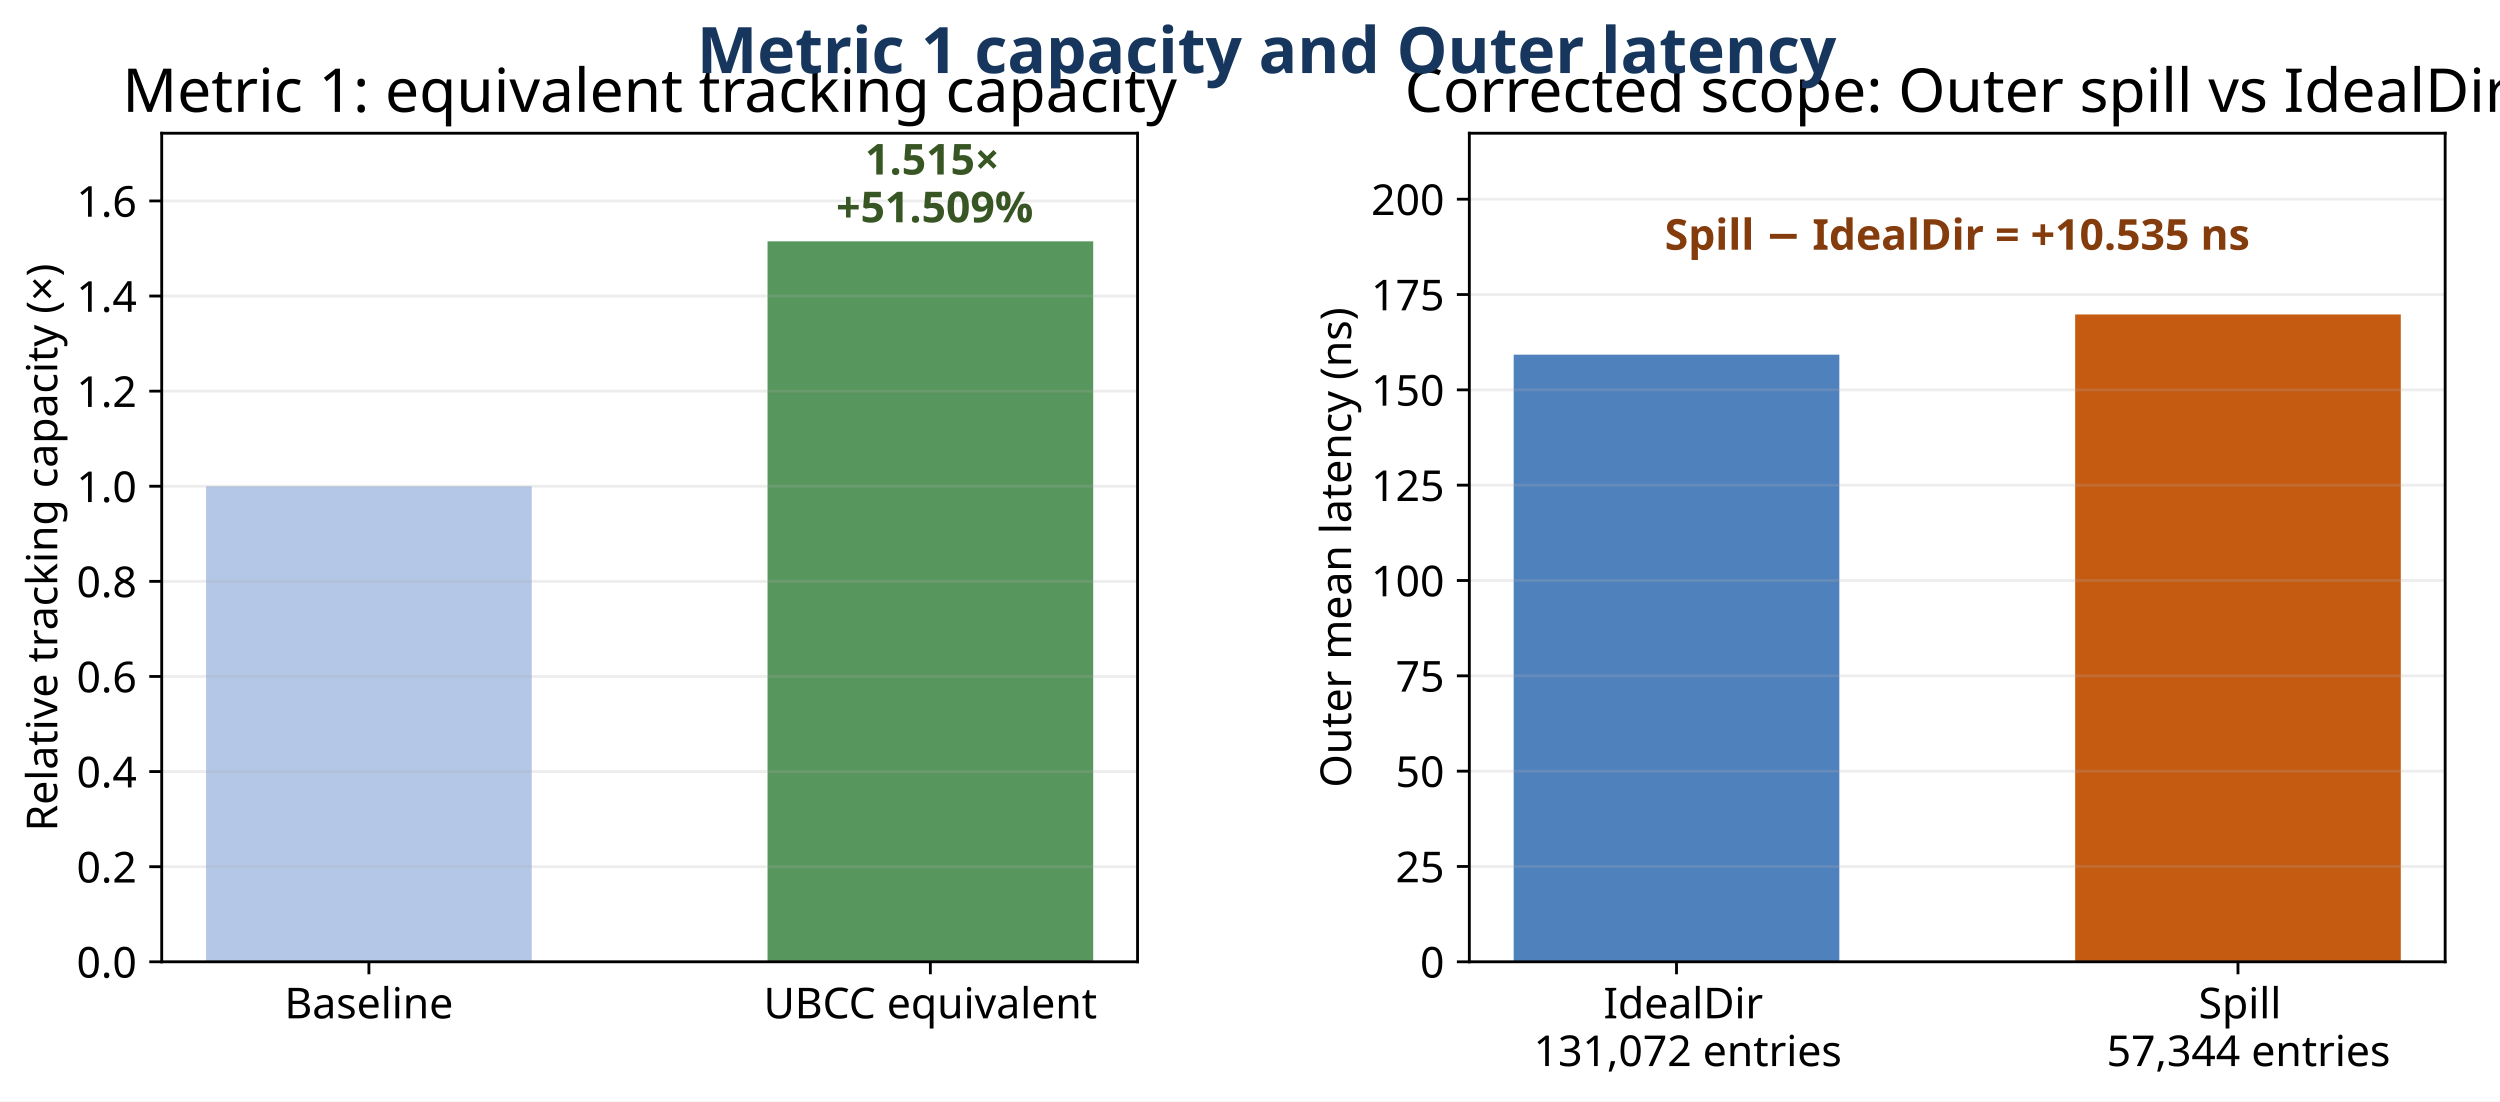
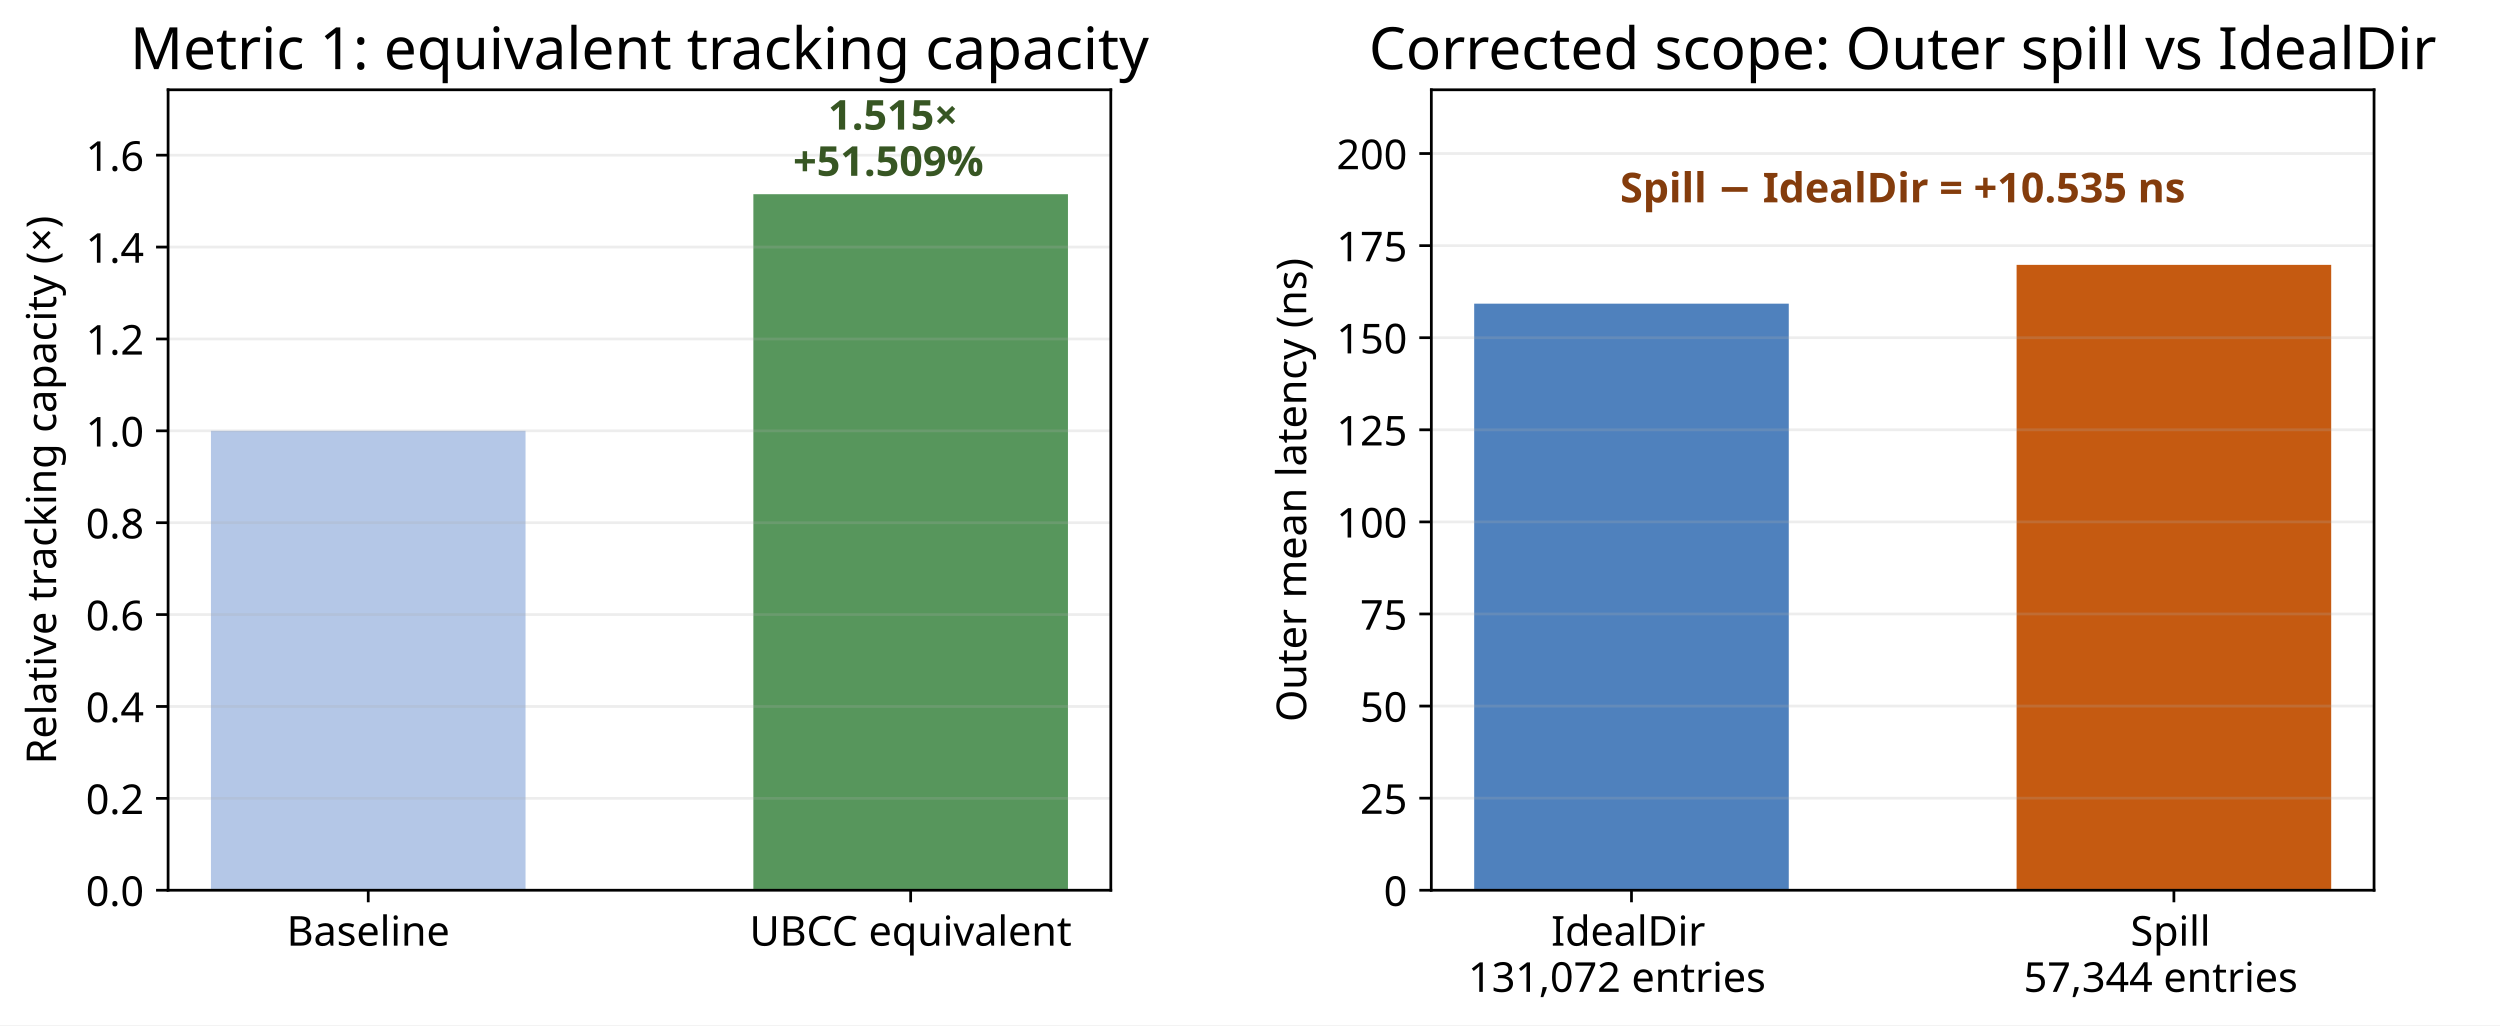
- <svg xmlns="http://www.w3.org/2000/svg" xmlns:xlink="http://www.w3.org/1999/xlink" width="702.56pt" height="309.552pt" viewBox="0 0 702.56 309.552" version="1.1">
+ <svg xmlns="http://www.w3.org/2000/svg" xmlns:xlink="http://www.w3.org/1999/xlink" width="727.236pt" height="298.216pt" viewBox="0 0 727.236 298.216" version="1.1">
  <defs>
    <style type="text/css">*{stroke-linejoin: round; stroke-linecap: butt}</style>
  </defs>
  <g id="figure_1">
    <g id="patch_1">
-       <path d="M 0 309.552 L 702.56 309.552 L 702.56 0 L 0 0 z " style="fill: #ffffff" />
+       <path d="M 0 298.216 L 727.236 298.216 L 727.236 0 L 0 0 z " style="fill: #ffffff" />
    </g>
    <g id="axes_1">
      <g id="patch_2">
-         <path d="M 45.447 270.288 L 319.678 270.288 L 319.678 37.44 L 45.447 37.44 z " style="fill: #ffffff" />
+         <path d="M 48.898 258.965 L 323.128 258.965 L 323.128 26.117 L 48.898 26.117 z " style="fill: #ffffff" />
      </g>
      <g id="patch_3">
-         <path d="M 57.913 270.288 L 149.428 270.288 L 149.428 136.648 L 57.913 136.648 z " clip-path="url(#p45b7d5963b)" style="fill: #b4c7e7" />
+         <path d="M 61.363 258.965 L 152.878 258.965 L 152.878 125.325 L 61.363 125.325 z " clip-path="url(#p77c91b6eef)" style="fill: #b4c7e7" />
      </g>
      <g id="patch_4">
-         <path d="M 215.698 270.288 L 307.213 270.288 L 307.213 67.811 L 215.698 67.811 z " clip-path="url(#p45b7d5963b)" style="fill: #57965c" />
+         <path d="M 219.148 258.965 L 310.663 258.965 L 310.663 56.489 L 219.148 56.489 z " clip-path="url(#p77c91b6eef)" style="fill: #57965c" />
      </g>
      <g id="matplotlib.axis_1">
        <g id="xtick_1">
          <g id="line2d_1">
            <defs>
              <path id="m8af672e390" d="M 0 0 L 0 3.5 " style="stroke: #000000; stroke-width: 0.8" />
            </defs>
            <g>
-               <use xlink:href="#m8af672e390" x="103.67" y="270.288" style="stroke: #000000; stroke-width: 0.8" />
+               <use xlink:href="#m8af672e390" x="107.12" y="258.965" style="stroke: #000000; stroke-width: 0.8" />
            </g>
          </g>
          <g id="text_1">
-             <text style="font: 12px 'Microsoft YaHei'; text-anchor: middle" x="103.67" y="286.172" transform="rotate(-0 103.6703 286.1717)">Baseline</text>
+             <text style="font: 12px 'Microsoft YaHei'; text-anchor: middle" x="107.12" y="275.083" transform="rotate(-0 107.1203 275.0835)">Baseline</text>
          </g>
        </g>
        <g id="xtick_2">
          <g id="line2d_2">
            <g>
-               <use xlink:href="#m8af672e390" x="261.456" y="270.288" style="stroke: #000000; stroke-width: 0.8" />
+               <use xlink:href="#m8af672e390" x="264.906" y="258.965" style="stroke: #000000; stroke-width: 0.8" />
            </g>
          </g>
          <g id="text_2">
-             <text style="font: 12px 'Microsoft YaHei'; text-anchor: middle" x="261.456" y="286.172" transform="rotate(-0 261.4555 286.1717)">UBCC equivalent</text>
+             <text style="font: 12px 'Microsoft YaHei'; text-anchor: middle" x="264.906" y="275.083" transform="rotate(-0 264.9055 275.0835)">UBCC equivalent</text>
          </g>
        </g>
      </g>
      <g id="matplotlib.axis_2">
        <g id="ytick_1">
          <g id="line2d_3">
-             <path d="M 45.447 270.288 L 319.678 270.288 " clip-path="url(#p45b7d5963b)" style="fill: none; stroke: #b0b0b0; stroke-opacity: 0.22; stroke-width: 0.8; stroke-linecap: square" />
+             <path d="M 48.898 258.965 L 323.128 258.965 " clip-path="url(#p77c91b6eef)" style="fill: none; stroke: #b0b0b0; stroke-opacity: 0.22; stroke-width: 0.8; stroke-linecap: square" />
          </g>
          <g id="line2d_4">
            <defs>
              <path id="mcc2cfc7c0e" d="M 0 0 L -3.5 0 " style="stroke: #000000; stroke-width: 0.8" />
            </defs>
            <g>
-               <use xlink:href="#mcc2cfc7c0e" x="45.447" y="270.288" style="stroke: #000000; stroke-width: 0.8" />
+               <use xlink:href="#mcc2cfc7c0e" x="48.898" y="258.965" style="stroke: #000000; stroke-width: 0.8" />
            </g>
          </g>
          <g id="text_3">
-             <text style="font: 12px 'Microsoft YaHei'; text-anchor: end" x="38.447" y="274.73" transform="rotate(-0 38.4475 274.7299)">0.0</text>
+             <text style="font: 12px 'Microsoft YaHei'; text-anchor: end" x="41.898" y="263.524" transform="rotate(-0 41.8975 263.5244)">0.0</text>
          </g>
        </g>
        <g id="ytick_2">
          <g id="line2d_5">
-             <path d="M 45.447 243.56 L 319.678 243.56 " clip-path="url(#p45b7d5963b)" style="fill: none; stroke: #b0b0b0; stroke-opacity: 0.22; stroke-width: 0.8; stroke-linecap: square" />
+             <path d="M 48.898 232.237 L 323.128 232.237 " clip-path="url(#p77c91b6eef)" style="fill: none; stroke: #b0b0b0; stroke-opacity: 0.22; stroke-width: 0.8; stroke-linecap: square" />
          </g>
          <g id="line2d_6">
            <g>
-               <use xlink:href="#mcc2cfc7c0e" x="45.447" y="243.56" style="stroke: #000000; stroke-width: 0.8" />
+               <use xlink:href="#mcc2cfc7c0e" x="48.898" y="232.237" style="stroke: #000000; stroke-width: 0.8" />
            </g>
          </g>
          <g id="text_4">
-             <text style="font: 12px 'Microsoft YaHei'; text-anchor: end" x="38.447" y="248.002" transform="rotate(-0 38.4475 248.0019)">0.2</text>
+             <text style="font: 12px 'Microsoft YaHei'; text-anchor: end" x="41.898" y="236.796" transform="rotate(-0 41.8975 236.7964)">0.2</text>
          </g>
        </g>
        <g id="ytick_3">
          <g id="line2d_7">
-             <path d="M 45.447 216.832 L 319.678 216.832 " clip-path="url(#p45b7d5963b)" style="fill: none; stroke: #b0b0b0; stroke-opacity: 0.22; stroke-width: 0.8; stroke-linecap: square" />
+             <path d="M 48.898 205.509 L 323.128 205.509 " clip-path="url(#p77c91b6eef)" style="fill: none; stroke: #b0b0b0; stroke-opacity: 0.22; stroke-width: 0.8; stroke-linecap: square" />
          </g>
          <g id="line2d_8">
            <g>
-               <use xlink:href="#mcc2cfc7c0e" x="45.447" y="216.832" style="stroke: #000000; stroke-width: 0.8" />
+               <use xlink:href="#mcc2cfc7c0e" x="48.898" y="205.509" style="stroke: #000000; stroke-width: 0.8" />
            </g>
          </g>
          <g id="text_5">
-             <text style="font: 12px 'Microsoft YaHei'; text-anchor: end" x="38.447" y="221.274" transform="rotate(-0 38.4475 221.2739)">0.4</text>
+             <text style="font: 12px 'Microsoft YaHei'; text-anchor: end" x="41.898" y="210.068" transform="rotate(-0 41.8975 210.0685)">0.4</text>
          </g>
        </g>
        <g id="ytick_4">
          <g id="line2d_9">
-             <path d="M 45.447 190.104 L 319.678 190.104 " clip-path="url(#p45b7d5963b)" style="fill: none; stroke: #b0b0b0; stroke-opacity: 0.22; stroke-width: 0.8; stroke-linecap: square" />
+             <path d="M 48.898 178.781 L 323.128 178.781 " clip-path="url(#p77c91b6eef)" style="fill: none; stroke: #b0b0b0; stroke-opacity: 0.22; stroke-width: 0.8; stroke-linecap: square" />
          </g>
          <g id="line2d_10">
            <g>
-               <use xlink:href="#mcc2cfc7c0e" x="45.447" y="190.104" style="stroke: #000000; stroke-width: 0.8" />
+               <use xlink:href="#mcc2cfc7c0e" x="48.898" y="178.781" style="stroke: #000000; stroke-width: 0.8" />
            </g>
          </g>
          <g id="text_6">
-             <text style="font: 12px 'Microsoft YaHei'; text-anchor: end" x="38.447" y="194.546" transform="rotate(-0 38.4475 194.546)">0.6</text>
+             <text style="font: 12px 'Microsoft YaHei'; text-anchor: end" x="41.898" y="183.34" transform="rotate(-0 41.8975 183.3405)">0.6</text>
          </g>
        </g>
        <g id="ytick_5">
          <g id="line2d_11">
-             <path d="M 45.447 163.376 L 319.678 163.376 " clip-path="url(#p45b7d5963b)" style="fill: none; stroke: #b0b0b0; stroke-opacity: 0.22; stroke-width: 0.8; stroke-linecap: square" />
+             <path d="M 48.898 152.053 L 323.128 152.053 " clip-path="url(#p77c91b6eef)" style="fill: none; stroke: #b0b0b0; stroke-opacity: 0.22; stroke-width: 0.8; stroke-linecap: square" />
          </g>
          <g id="line2d_12">
            <g>
-               <use xlink:href="#mcc2cfc7c0e" x="45.447" y="163.376" style="stroke: #000000; stroke-width: 0.8" />
+               <use xlink:href="#mcc2cfc7c0e" x="48.898" y="152.053" style="stroke: #000000; stroke-width: 0.8" />
            </g>
          </g>
          <g id="text_7">
-             <text style="font: 12px 'Microsoft YaHei'; text-anchor: end" x="38.447" y="167.818" transform="rotate(-0 38.4475 167.818)">0.8</text>
+             <text style="font: 12px 'Microsoft YaHei'; text-anchor: end" x="41.898" y="156.613" transform="rotate(-0 41.8975 156.6125)">0.8</text>
          </g>
        </g>
        <g id="ytick_6">
          <g id="line2d_13">
-             <path d="M 45.447 136.648 L 319.678 136.648 " clip-path="url(#p45b7d5963b)" style="fill: none; stroke: #b0b0b0; stroke-opacity: 0.22; stroke-width: 0.8; stroke-linecap: square" />
+             <path d="M 48.898 125.325 L 323.128 125.325 " clip-path="url(#p77c91b6eef)" style="fill: none; stroke: #b0b0b0; stroke-opacity: 0.22; stroke-width: 0.8; stroke-linecap: square" />
          </g>
          <g id="line2d_14">
            <g>
-               <use xlink:href="#mcc2cfc7c0e" x="45.447" y="136.648" style="stroke: #000000; stroke-width: 0.8" />
+               <use xlink:href="#mcc2cfc7c0e" x="48.898" y="125.325" style="stroke: #000000; stroke-width: 0.8" />
            </g>
          </g>
          <g id="text_8">
-             <text style="font: 12px 'Microsoft YaHei'; text-anchor: end" x="38.447" y="141.09" transform="rotate(-0 38.4475 141.09)">1.0</text>
+             <text style="font: 12px 'Microsoft YaHei'; text-anchor: end" x="41.898" y="129.885" transform="rotate(-0 41.8975 129.8846)">1.0</text>
          </g>
        </g>
        <g id="ytick_7">
          <g id="line2d_15">
-             <path d="M 45.447 109.92 L 319.678 109.92 " clip-path="url(#p45b7d5963b)" style="fill: none; stroke: #b0b0b0; stroke-opacity: 0.22; stroke-width: 0.8; stroke-linecap: square" />
+             <path d="M 48.898 98.598 L 323.128 98.598 " clip-path="url(#p77c91b6eef)" style="fill: none; stroke: #b0b0b0; stroke-opacity: 0.22; stroke-width: 0.8; stroke-linecap: square" />
          </g>
          <g id="line2d_16">
            <g>
-               <use xlink:href="#mcc2cfc7c0e" x="45.447" y="109.92" style="stroke: #000000; stroke-width: 0.8" />
+               <use xlink:href="#mcc2cfc7c0e" x="48.898" y="98.598" style="stroke: #000000; stroke-width: 0.8" />
            </g>
          </g>
          <g id="text_9">
-             <text style="font: 12px 'Microsoft YaHei'; text-anchor: end" x="38.447" y="114.362" transform="rotate(-0 38.4475 114.3621)">1.2</text>
+             <text style="font: 12px 'Microsoft YaHei'; text-anchor: end" x="41.898" y="103.157" transform="rotate(-0 41.8975 103.1566)">1.2</text>
          </g>
        </g>
        <g id="ytick_8">
          <g id="line2d_17">
-             <path d="M 45.447 83.192 L 319.678 83.192 " clip-path="url(#p45b7d5963b)" style="fill: none; stroke: #b0b0b0; stroke-opacity: 0.22; stroke-width: 0.8; stroke-linecap: square" />
+             <path d="M 48.898 71.87 L 323.128 71.87 " clip-path="url(#p77c91b6eef)" style="fill: none; stroke: #b0b0b0; stroke-opacity: 0.22; stroke-width: 0.8; stroke-linecap: square" />
          </g>
          <g id="line2d_18">
            <g>
-               <use xlink:href="#mcc2cfc7c0e" x="45.447" y="83.192" style="stroke: #000000; stroke-width: 0.8" />
+               <use xlink:href="#mcc2cfc7c0e" x="48.898" y="71.87" style="stroke: #000000; stroke-width: 0.8" />
            </g>
          </g>
          <g id="text_10">
-             <text style="font: 12px 'Microsoft YaHei'; text-anchor: end" x="38.447" y="87.634" transform="rotate(-0 38.4475 87.63409)">1.4</text>
+             <text style="font: 12px 'Microsoft YaHei'; text-anchor: end" x="41.898" y="76.429" transform="rotate(-0 41.8975 76.42862)">1.4</text>
          </g>
        </g>
        <g id="ytick_9">
          <g id="line2d_19">
-             <path d="M 45.447 56.464 L 319.678 56.464 " clip-path="url(#p45b7d5963b)" style="fill: none; stroke: #b0b0b0; stroke-opacity: 0.22; stroke-width: 0.8; stroke-linecap: square" />
+             <path d="M 48.898 45.142 L 323.128 45.142 " clip-path="url(#p77c91b6eef)" style="fill: none; stroke: #b0b0b0; stroke-opacity: 0.22; stroke-width: 0.8; stroke-linecap: square" />
          </g>
          <g id="line2d_20">
            <g>
-               <use xlink:href="#mcc2cfc7c0e" x="45.447" y="56.464" style="stroke: #000000; stroke-width: 0.8" />
+               <use xlink:href="#mcc2cfc7c0e" x="48.898" y="45.142" style="stroke: #000000; stroke-width: 0.8" />
            </g>
          </g>
          <g id="text_11">
-             <text style="font: 12px 'Microsoft YaHei'; text-anchor: end" x="38.447" y="60.906" transform="rotate(-0 38.4475 60.90612)">1.6</text>
+             <text style="font: 12px 'Microsoft YaHei'; text-anchor: end" x="41.898" y="49.701" transform="rotate(-0 41.8975 49.70065)">1.6</text>
          </g>
        </g>
        <g id="text_12">
-           <text style="font: 12px 'Microsoft YaHei'; text-anchor: middle" x="16.084" y="153.864" transform="rotate(-90 16.08375 153.864)">Relative tracking capacity (×)</text>
+           <text style="font: 12px 'Microsoft YaHei'; text-anchor: middle" x="16.318" y="142.541" transform="rotate(-90 16.31812 142.5413)">Relative tracking capacity (×)</text>
        </g>
      </g>
      <g id="patch_5">
-         <path d="M 45.447 270.288 L 45.447 37.44 " style="fill: none; stroke: #000000; stroke-width: 0.8; stroke-linejoin: miter; stroke-linecap: square" />
+         <path d="M 48.898 258.965 L 48.898 26.117 " style="fill: none; stroke: #000000; stroke-width: 0.8; stroke-linejoin: miter; stroke-linecap: square" />
      </g>
      <g id="patch_6">
-         <path d="M 319.678 270.288 L 319.678 37.44 " style="fill: none; stroke: #000000; stroke-width: 0.8; stroke-linejoin: miter; stroke-linecap: square" />
+         <path d="M 323.128 258.965 L 323.128 26.117 " style="fill: none; stroke: #000000; stroke-width: 0.8; stroke-linejoin: miter; stroke-linecap: square" />
      </g>
      <g id="patch_7">
-         <path d="M 45.447 270.288 L 319.678 270.288 " style="fill: none; stroke: #000000; stroke-width: 0.8; stroke-linejoin: miter; stroke-linecap: square" />
+         <path d="M 48.898 258.965 L 323.128 258.965 " style="fill: none; stroke: #000000; stroke-width: 0.8; stroke-linejoin: miter; stroke-linecap: square" />
      </g>
      <g id="patch_8">
-         <path d="M 45.447 37.44 L 319.678 37.44 " style="fill: none; stroke: #000000; stroke-width: 0.8; stroke-linejoin: miter; stroke-linecap: square" />
+         <path d="M 48.898 26.117 L 323.128 26.117 " style="fill: none; stroke: #000000; stroke-width: 0.8; stroke-linejoin: miter; stroke-linecap: square" />
      </g>
      <g id="text_13">
-         <text style="fill: #375623; font: 700 12px 'Microsoft YaHei'" transform="translate(243.1124 49.04538)">1.515×</text>
-         <text style="fill: #375623; font: 700 12px 'Microsoft YaHei'" transform="translate(234.9674 62.46588)">+51.509%</text>
+         <text style="fill: #375623; font: 700 12px 'Microsoft YaHei'" transform="translate(240.8999 37.70585)">1.515×</text>
+         <text style="fill: #375623; font: 700 12px 'Microsoft YaHei'" transform="translate(230.713 51.14323)">+51.509%</text>
      </g>
      <g id="text_14">
-         <text style="font: 17px 'Microsoft YaHei'; text-anchor: middle" x="182.563" y="31.44" transform="rotate(-0 182.5629 31.44)">Metric 1: equivalent tracking capacity</text>
+         <text style="font: 17px 'Microsoft YaHei'; text-anchor: middle" x="186.013" y="20.117" transform="rotate(-0 186.0129 20.11734)">Metric 1: equivalent tracking capacity</text>
      </g>
    </g>
    <g id="axes_2">
      <g id="patch_9">
-         <path d="M 412.917 270.288 L 687.148 270.288 L 687.148 37.44 L 412.917 37.44 z " style="fill: #ffffff" />
+         <path d="M 416.367 258.965 L 690.597 258.965 L 690.597 26.117 L 416.367 26.117 z " style="fill: #ffffff" />
      </g>
      <g id="patch_10">
-         <path d="M 425.382 270.288 L 516.897 270.288 L 516.897 99.664 L 425.382 99.664 z " clip-path="url(#p50d2e6b4fd)" style="fill: #4f81bd" />
+         <path d="M 428.832 258.965 L 520.347 258.965 L 520.347 88.341 L 428.832 88.341 z " clip-path="url(#p917057ead6)" style="fill: #4f81bd" />
      </g>
      <g id="patch_11">
-         <path d="M 583.167 270.288 L 674.682 270.288 L 674.682 88.376 L 583.167 88.376 z " clip-path="url(#p50d2e6b4fd)" style="fill: #c55a11" />
+         <path d="M 586.617 258.965 L 678.132 258.965 L 678.132 77.053 L 586.617 77.053 z " clip-path="url(#p917057ead6)" style="fill: #c55a11" />
      </g>
      <g id="matplotlib.axis_3">
        <g id="xtick_3">
          <g id="line2d_21">
            <g>
-               <use xlink:href="#m8af672e390" x="471.139" y="270.288" style="stroke: #000000; stroke-width: 0.8" />
+               <use xlink:href="#m8af672e390" x="474.589" y="258.965" style="stroke: #000000; stroke-width: 0.8" />
            </g>
          </g>
          <g id="text_15">
-             <text style="font: 12px 'Microsoft YaHei'" transform="translate(450.6195 286.1717)">IdealDir</text>
-             <text style="font: 12px 'Microsoft YaHei'" transform="translate(430.9986 299.5922)">131,072 entries</text>
+             <text style="font: 12px 'Microsoft YaHei'" transform="translate(451.2214 275.0835)">IdealDir</text>
+             <text style="font: 12px 'Microsoft YaHei'" transform="translate(427.0732 288.5208)">131,072 entries</text>
          </g>
        </g>
        <g id="xtick_4">
          <g id="line2d_22">
            <g>
-               <use xlink:href="#m8af672e390" x="628.925" y="270.288" style="stroke: #000000; stroke-width: 0.8" />
+               <use xlink:href="#m8af672e390" x="632.375" y="258.965" style="stroke: #000000; stroke-width: 0.8" />
            </g>
          </g>
          <g id="text_16">
-             <text style="font: 12px 'Microsoft YaHei'" transform="translate(617.8501 286.1717)">Spill</text>
-             <text style="font: 12px 'Microsoft YaHei'" transform="translate(592.0182 299.5922)">57,344 entries</text>
+             <text style="font: 12px 'Microsoft YaHei'" transform="translate(619.756 275.0835)">Spill</text>
+             <text style="font: 12px 'Microsoft YaHei'" transform="translate(588.676 288.5208)">57,344 entries</text>
          </g>
        </g>
      </g>
      <g id="matplotlib.axis_4">
        <g id="ytick_10">
          <g id="line2d_23">
-             <path d="M 412.917 270.288 L 687.148 270.288 " clip-path="url(#p50d2e6b4fd)" style="fill: none; stroke: #b0b0b0; stroke-opacity: 0.22; stroke-width: 0.8; stroke-linecap: square" />
+             <path d="M 416.367 258.965 L 690.597 258.965 " clip-path="url(#p917057ead6)" style="fill: none; stroke: #b0b0b0; stroke-opacity: 0.22; stroke-width: 0.8; stroke-linecap: square" />
          </g>
          <g id="line2d_24">
            <g>
-               <use xlink:href="#mcc2cfc7c0e" x="412.917" y="270.288" style="stroke: #000000; stroke-width: 0.8" />
+               <use xlink:href="#mcc2cfc7c0e" x="416.367" y="258.965" style="stroke: #000000; stroke-width: 0.8" />
            </g>
          </g>
          <g id="text_17">
-             <text style="font: 12px 'Microsoft YaHei'; text-anchor: end" x="405.917" y="274.73" transform="rotate(-0 405.9167 274.7299)">0</text>
+             <text style="font: 12px 'Microsoft YaHei'; text-anchor: end" x="409.367" y="263.524" transform="rotate(-0 409.3667 263.5244)">0</text>
          </g>
        </g>
        <g id="ytick_11">
          <g id="line2d_25">
-             <path d="M 412.917 243.5 L 687.148 243.5 " clip-path="url(#p50d2e6b4fd)" style="fill: none; stroke: #b0b0b0; stroke-opacity: 0.22; stroke-width: 0.8; stroke-linecap: square" />
+             <path d="M 416.367 232.177 L 690.597 232.177 " clip-path="url(#p917057ead6)" style="fill: none; stroke: #b0b0b0; stroke-opacity: 0.22; stroke-width: 0.8; stroke-linecap: square" />
          </g>
          <g id="line2d_26">
            <g>
-               <use xlink:href="#mcc2cfc7c0e" x="412.917" y="243.5" style="stroke: #000000; stroke-width: 0.8" />
+               <use xlink:href="#mcc2cfc7c0e" x="416.367" y="232.177" style="stroke: #000000; stroke-width: 0.8" />
            </g>
          </g>
          <g id="text_18">
-             <text style="font: 12px 'Microsoft YaHei'; text-anchor: end" x="405.917" y="247.942" transform="rotate(-0 405.9167 247.9417)">25</text>
+             <text style="font: 12px 'Microsoft YaHei'; text-anchor: end" x="409.367" y="236.736" transform="rotate(-0 409.3667 236.7362)">25</text>
          </g>
        </g>
        <g id="ytick_12">
          <g id="line2d_27">
-             <path d="M 412.917 216.712 L 687.148 216.712 " clip-path="url(#p50d2e6b4fd)" style="fill: none; stroke: #b0b0b0; stroke-opacity: 0.22; stroke-width: 0.8; stroke-linecap: square" />
+             <path d="M 416.367 205.389 L 690.597 205.389 " clip-path="url(#p917057ead6)" style="fill: none; stroke: #b0b0b0; stroke-opacity: 0.22; stroke-width: 0.8; stroke-linecap: square" />
          </g>
          <g id="line2d_28">
            <g>
-               <use xlink:href="#mcc2cfc7c0e" x="412.917" y="216.712" style="stroke: #000000; stroke-width: 0.8" />
+               <use xlink:href="#mcc2cfc7c0e" x="416.367" y="205.389" style="stroke: #000000; stroke-width: 0.8" />
            </g>
          </g>
          <g id="text_19">
-             <text style="font: 12px 'Microsoft YaHei'; text-anchor: end" x="405.917" y="221.154" transform="rotate(-0 405.9167 221.1536)">50</text>
+             <text style="font: 12px 'Microsoft YaHei'; text-anchor: end" x="409.367" y="209.948" transform="rotate(-0 409.3667 209.9481)">50</text>
          </g>
        </g>
        <g id="ytick_13">
          <g id="line2d_29">
-             <path d="M 412.917 189.924 L 687.148 189.924 " clip-path="url(#p50d2e6b4fd)" style="fill: none; stroke: #b0b0b0; stroke-opacity: 0.22; stroke-width: 0.8; stroke-linecap: square" />
+             <path d="M 416.367 178.601 L 690.597 178.601 " clip-path="url(#p917057ead6)" style="fill: none; stroke: #b0b0b0; stroke-opacity: 0.22; stroke-width: 0.8; stroke-linecap: square" />
          </g>
          <g id="line2d_30">
            <g>
-               <use xlink:href="#mcc2cfc7c0e" x="412.917" y="189.924" style="stroke: #000000; stroke-width: 0.8" />
+               <use xlink:href="#mcc2cfc7c0e" x="416.367" y="178.601" style="stroke: #000000; stroke-width: 0.8" />
            </g>
          </g>
          <g id="text_20">
-             <text style="font: 12px 'Microsoft YaHei'; text-anchor: end" x="405.917" y="194.365" transform="rotate(-0 405.9167 194.3654)">75</text>
+             <text style="font: 12px 'Microsoft YaHei'; text-anchor: end" x="409.367" y="183.16" transform="rotate(-0 409.3667 183.1599)">75</text>
          </g>
        </g>
        <g id="ytick_14">
          <g id="line2d_31">
-             <path d="M 412.917 163.135 L 687.148 163.135 " clip-path="url(#p50d2e6b4fd)" style="fill: none; stroke: #b0b0b0; stroke-opacity: 0.22; stroke-width: 0.8; stroke-linecap: square" />
+             <path d="M 416.367 151.813 L 690.597 151.813 " clip-path="url(#p917057ead6)" style="fill: none; stroke: #b0b0b0; stroke-opacity: 0.22; stroke-width: 0.8; stroke-linecap: square" />
          </g>
          <g id="line2d_32">
            <g>
-               <use xlink:href="#mcc2cfc7c0e" x="412.917" y="163.135" style="stroke: #000000; stroke-width: 0.8" />
+               <use xlink:href="#mcc2cfc7c0e" x="416.367" y="151.813" style="stroke: #000000; stroke-width: 0.8" />
            </g>
          </g>
          <g id="text_21">
-             <text style="font: 12px 'Microsoft YaHei'; text-anchor: end" x="405.917" y="167.577" transform="rotate(-0 405.9167 167.5772)">100</text>
+             <text style="font: 12px 'Microsoft YaHei'; text-anchor: end" x="409.367" y="156.372" transform="rotate(-0 409.3667 156.3718)">100</text>
          </g>
        </g>
        <g id="ytick_15">
          <g id="line2d_33">
-             <path d="M 412.917 136.347 L 687.148 136.347 " clip-path="url(#p50d2e6b4fd)" style="fill: none; stroke: #b0b0b0; stroke-opacity: 0.22; stroke-width: 0.8; stroke-linecap: square" />
+             <path d="M 416.367 125.025 L 690.597 125.025 " clip-path="url(#p917057ead6)" style="fill: none; stroke: #b0b0b0; stroke-opacity: 0.22; stroke-width: 0.8; stroke-linecap: square" />
          </g>
          <g id="line2d_34">
            <g>
-               <use xlink:href="#mcc2cfc7c0e" x="412.917" y="136.347" style="stroke: #000000; stroke-width: 0.8" />
+               <use xlink:href="#mcc2cfc7c0e" x="416.367" y="125.025" style="stroke: #000000; stroke-width: 0.8" />
            </g>
          </g>
          <g id="text_22">
-             <text style="font: 12px 'Microsoft YaHei'; text-anchor: end" x="405.917" y="140.789" transform="rotate(-0 405.9167 140.7891)">125</text>
+             <text style="font: 12px 'Microsoft YaHei'; text-anchor: end" x="409.367" y="129.584" transform="rotate(-0 409.3667 129.5836)">125</text>
          </g>
        </g>
        <g id="ytick_16">
          <g id="line2d_35">
-             <path d="M 412.917 109.559 L 687.148 109.559 " clip-path="url(#p50d2e6b4fd)" style="fill: none; stroke: #b0b0b0; stroke-opacity: 0.22; stroke-width: 0.8; stroke-linecap: square" />
+             <path d="M 416.367 98.236 L 690.597 98.236 " clip-path="url(#p917057ead6)" style="fill: none; stroke: #b0b0b0; stroke-opacity: 0.22; stroke-width: 0.8; stroke-linecap: square" />
          </g>
          <g id="line2d_36">
            <g>
-               <use xlink:href="#mcc2cfc7c0e" x="412.917" y="109.559" style="stroke: #000000; stroke-width: 0.8" />
+               <use xlink:href="#mcc2cfc7c0e" x="416.367" y="98.236" style="stroke: #000000; stroke-width: 0.8" />
            </g>
          </g>
          <g id="text_23">
-             <text style="font: 12px 'Microsoft YaHei'; text-anchor: end" x="405.917" y="114.001" transform="rotate(-0 405.9167 114.0009)">150</text>
+             <text style="font: 12px 'Microsoft YaHei'; text-anchor: end" x="409.367" y="102.795" transform="rotate(-0 409.3667 102.7954)">150</text>
          </g>
        </g>
        <g id="ytick_17">
          <g id="line2d_37">
-             <path d="M 412.917 82.771 L 687.148 82.771 " clip-path="url(#p50d2e6b4fd)" style="fill: none; stroke: #b0b0b0; stroke-opacity: 0.22; stroke-width: 0.8; stroke-linecap: square" />
+             <path d="M 416.367 71.448 L 690.597 71.448 " clip-path="url(#p917057ead6)" style="fill: none; stroke: #b0b0b0; stroke-opacity: 0.22; stroke-width: 0.8; stroke-linecap: square" />
          </g>
          <g id="line2d_38">
            <g>
-               <use xlink:href="#mcc2cfc7c0e" x="412.917" y="82.771" style="stroke: #000000; stroke-width: 0.8" />
+               <use xlink:href="#mcc2cfc7c0e" x="416.367" y="71.448" style="stroke: #000000; stroke-width: 0.8" />
            </g>
          </g>
          <g id="text_24">
-             <text style="font: 12px 'Microsoft YaHei'; text-anchor: end" x="405.917" y="87.213" transform="rotate(-0 405.9167 87.21275)">175</text>
+             <text style="font: 12px 'Microsoft YaHei'; text-anchor: end" x="409.367" y="76.007" transform="rotate(-0 409.3667 76.00728)">175</text>
          </g>
        </g>
        <g id="ytick_18">
          <g id="line2d_39">
-             <path d="M 412.917 55.983 L 687.148 55.983 " clip-path="url(#p50d2e6b4fd)" style="fill: none; stroke: #b0b0b0; stroke-opacity: 0.22; stroke-width: 0.8; stroke-linecap: square" />
+             <path d="M 416.367 44.66 L 690.597 44.66 " clip-path="url(#p917057ead6)" style="fill: none; stroke: #b0b0b0; stroke-opacity: 0.22; stroke-width: 0.8; stroke-linecap: square" />
          </g>
          <g id="line2d_40">
            <g>
-               <use xlink:href="#mcc2cfc7c0e" x="412.917" y="55.983" style="stroke: #000000; stroke-width: 0.8" />
+               <use xlink:href="#mcc2cfc7c0e" x="416.367" y="44.66" style="stroke: #000000; stroke-width: 0.8" />
            </g>
          </g>
          <g id="text_25">
-             <text style="font: 12px 'Microsoft YaHei'; text-anchor: end" x="405.917" y="60.425" transform="rotate(-0 405.9167 60.42458)">200</text>
+             <text style="font: 12px 'Microsoft YaHei'; text-anchor: end" x="409.367" y="49.219" transform="rotate(-0 409.3667 49.21912)">200</text>
          </g>
        </g>
        <g id="text_26">
-           <text style="font: 12px 'Microsoft YaHei'; text-anchor: middle" x="379.687" y="153.864" transform="rotate(-90 379.6867 153.864)">Outer mean latency (ns)</text>
+           <text style="font: 12px 'Microsoft YaHei'; text-anchor: middle" x="379.966" y="142.541" transform="rotate(-90 379.9661 142.5413)">Outer mean latency (ns)</text>
        </g>
      </g>
      <g id="patch_12">
-         <path d="M 412.917 270.288 L 412.917 37.44 " style="fill: none; stroke: #000000; stroke-width: 0.8; stroke-linejoin: miter; stroke-linecap: square" />
+         <path d="M 416.367 258.965 L 416.367 26.117 " style="fill: none; stroke: #000000; stroke-width: 0.8; stroke-linejoin: miter; stroke-linecap: square" />
      </g>
      <g id="patch_13">
-         <path d="M 687.148 270.288 L 687.148 37.44 " style="fill: none; stroke: #000000; stroke-width: 0.8; stroke-linejoin: miter; stroke-linecap: square" />
+         <path d="M 690.597 258.965 L 690.597 26.117 " style="fill: none; stroke: #000000; stroke-width: 0.8; stroke-linejoin: miter; stroke-linecap: square" />
      </g>
      <g id="patch_14">
-         <path d="M 412.917 270.288 L 687.148 270.288 " style="fill: none; stroke: #000000; stroke-width: 0.8; stroke-linejoin: miter; stroke-linecap: square" />
+         <path d="M 416.367 258.965 L 690.597 258.965 " style="fill: none; stroke: #000000; stroke-width: 0.8; stroke-linejoin: miter; stroke-linecap: square" />
      </g>
      <g id="patch_15">
-         <path d="M 412.917 37.44 L 687.148 37.44 " style="fill: none; stroke: #000000; stroke-width: 0.8; stroke-linejoin: miter; stroke-linecap: square" />
+         <path d="M 416.367 26.117 L 690.597 26.117 " style="fill: none; stroke: #000000; stroke-width: 0.8; stroke-linejoin: miter; stroke-linecap: square" />
      </g>
      <g id="text_27">
-         <text style="fill: #843c0c; font: 700 12px 'Microsoft YaHei'; text-anchor: middle" x="550.032" y="70.184" transform="rotate(-0 550.0321 70.18425)">Spill − IdealDir = +10.535 ns</text>
+         <text style="fill: #843c0c; font: 700 12px 'Microsoft YaHei'; text-anchor: middle" x="553.482" y="58.862" transform="rotate(-0 553.4821 58.86159)">Spill − IdealDir = +10.535 ns</text>
      </g>
      <g id="text_28">
-         <text style="font: 17px 'Microsoft YaHei'; text-anchor: middle" x="550.032" y="31.44" transform="rotate(-0 550.0321 31.44)">Corrected scope: Outer spill vs IdealDir</text>
-       </g>
-     </g>
-     <g id="text_29">
-       <text style="fill: #17365d; font: 700 18px 'Microsoft YaHei'; text-anchor: middle" x="355.947" y="20.526" transform="rotate(-0 355.9475 20.52563)">Metric 1 capacity and Outer latency</text>
+         <text style="font: 17px 'Microsoft YaHei'; text-anchor: middle" x="553.482" y="20.117" transform="rotate(-0 553.4821 20.11734)">Corrected scope: Outer spill vs IdealDir</text>
+       </g>
    </g>
  </g>
  <defs>
-     <clipPath id="p45b7d5963b">
-       <rect x="45.447" y="37.44" width="274.231" height="232.848" />
+     <clipPath id="p77c91b6eef">
+       <rect x="48.898" y="26.117" width="274.231" height="232.848" />
    </clipPath>
-     <clipPath id="p50d2e6b4fd">
-       <rect x="412.917" y="37.44" width="274.231" height="232.848" />
+     <clipPath id="p917057ead6">
+       <rect x="416.367" y="26.117" width="274.231" height="232.848" />
    </clipPath>
  </defs>
</svg>
